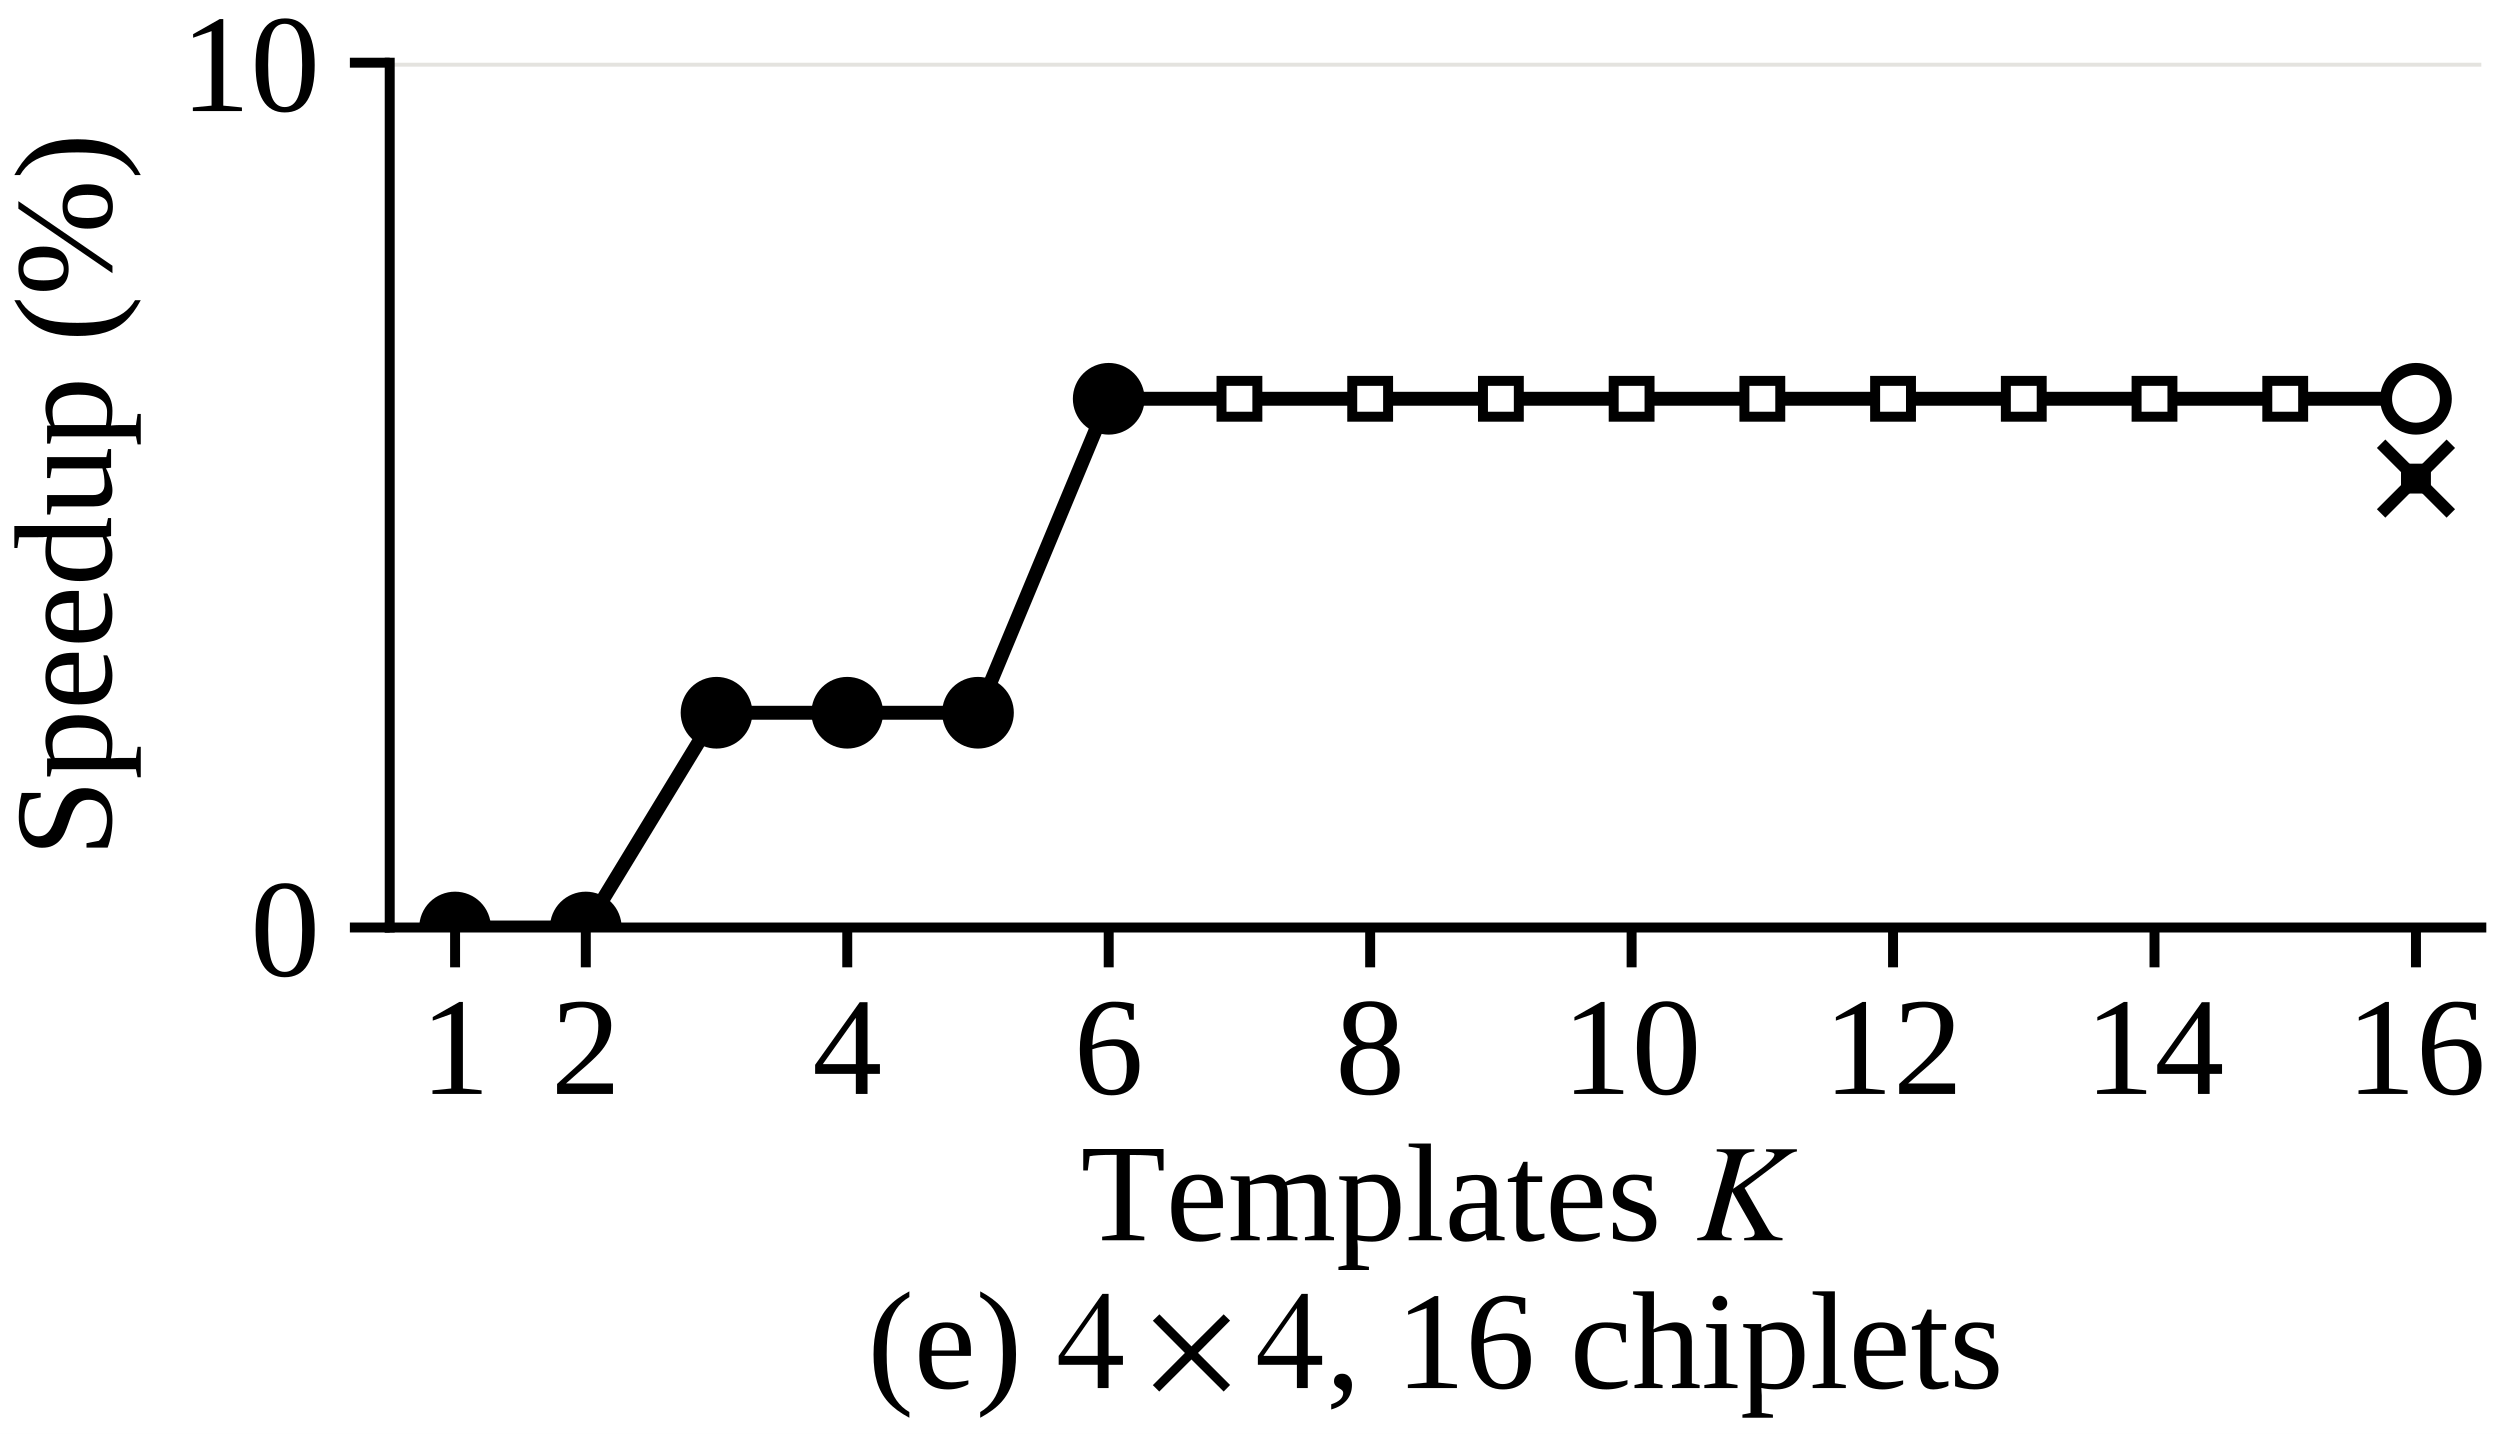
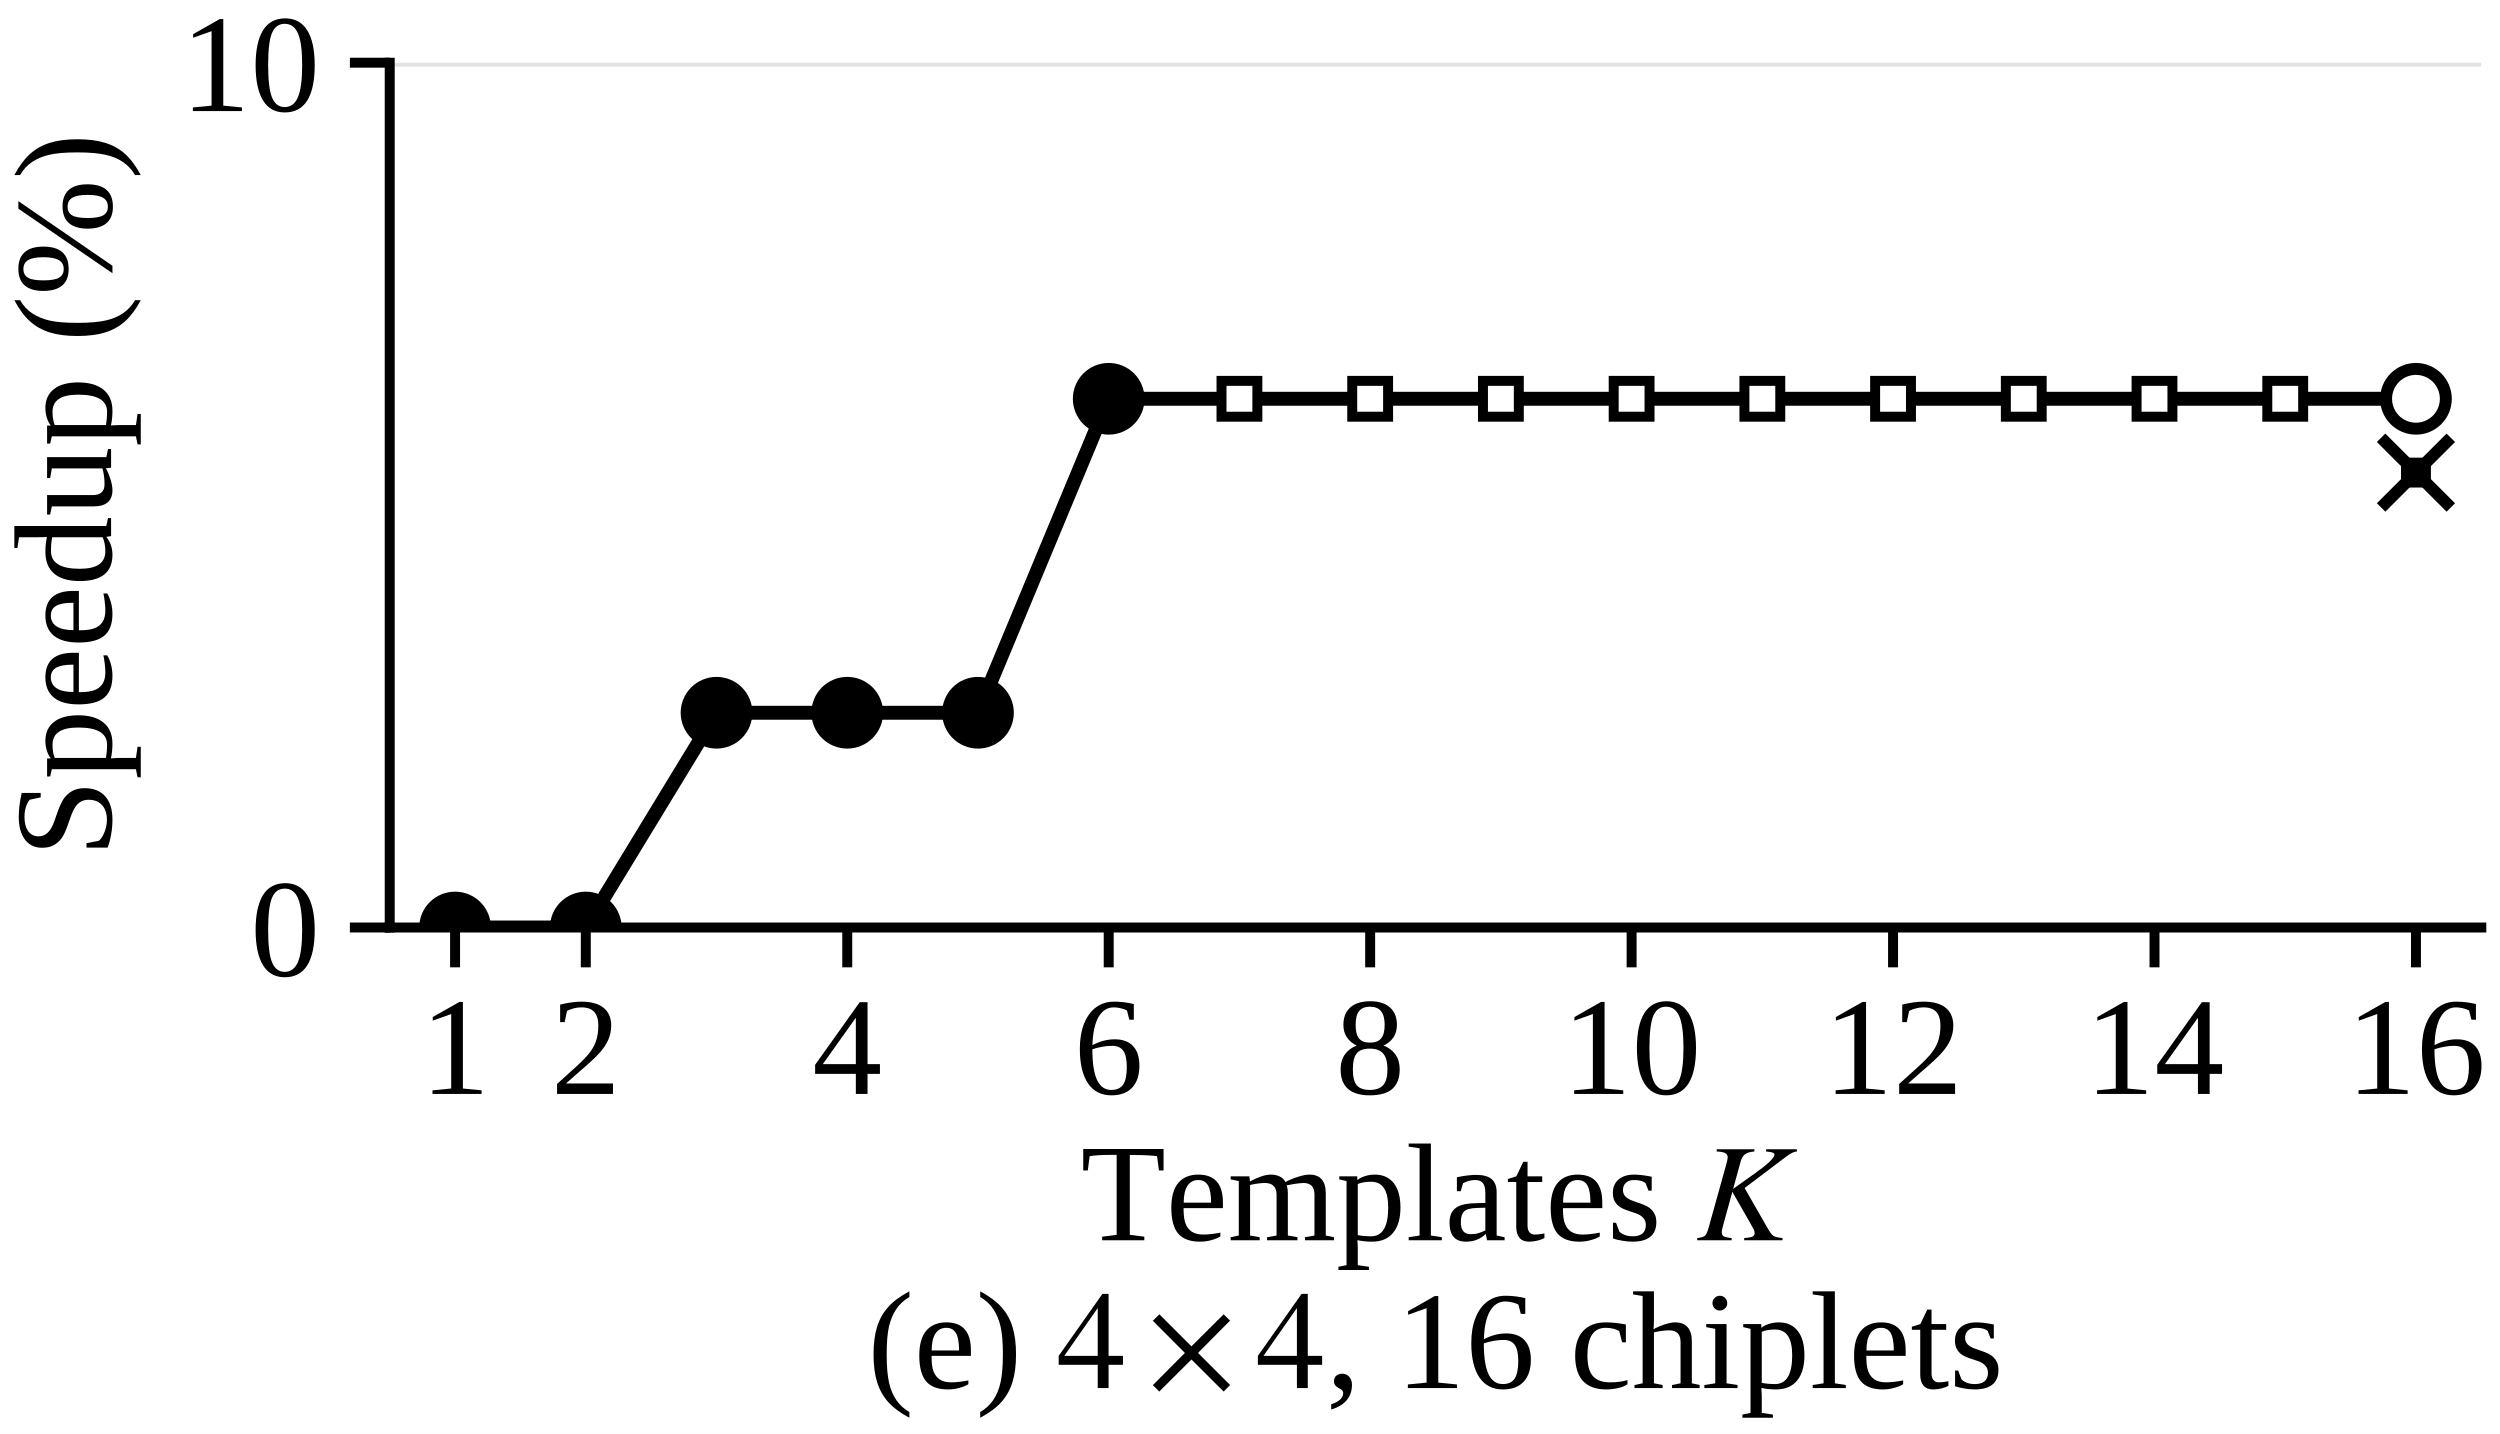
<svg xmlns="http://www.w3.org/2000/svg" xmlns:xlink="http://www.w3.org/1999/xlink" width="125.529pt" height="72pt" viewBox="0 0 125.529 72" version="1.1">
  <defs>
    <style type="text/css">*{stroke-linejoin: round; stroke-linecap: butt}</style>
  </defs>
  <g id="figure_1">
    <g id="patch_1">
      <path d="M 0 72  L 125.529 72  L 125.529 0  L 0 0  z " style="fill: #ffffff" />
    </g>
    <g id="axes_1">
      <g id="patch_2">
        <path d="M 19.568 46.572  L 124.591 46.572  L 124.591 3.149  L 19.568 3.149  z " style="fill: #ffffff" />
      </g>
      <g id="matplotlib.axis_1">
        <g id="xtick_1">
          <g id="line2d_1">
            <defs>
-               <path id="m7bae9fe7ac" d="M 0 0  L 0 2  " style="stroke: #000000; stroke-width: 0.5" />
-             </defs>
-             <g>
-               <use xlink:href="#m7bae9fe7ac" x="22.85" y="46.572" style="stroke: #000000; stroke-width: 0.5" />
+               <path id="m167bc9fbbd" d="M 0 0  L 0 2  " style="stroke: #000000; stroke-width: 0.5" />
+             </defs>
+             <g>
+               <use xlink:href="#m167bc9fbbd" x="22.85" y="46.572" style="stroke: #000000; stroke-width: 0.5" />
            </g>
          </g>
          <g id="text_1">
            <g transform="translate(21.1001 54.92922) scale(0.07 -0.07)">
              <defs>
                <path id="LiberationSerif-31" d="M 1959 250  L 2816 166  L 2816 0  L 563 0  L 563 166  L 1422 250  L 1422 3669  L 575 3366  L 575 3531  L 1797 4225  L 1959 4225  L 1959 250  z " transform="scale(0.015625)" />
              </defs>
              <use xlink:href="#LiberationSerif-31" />
            </g>
          </g>
        </g>
        <g id="xtick_2">
          <g id="line2d_2">
            <g>
-               <use xlink:href="#m7bae9fe7ac" x="29.414" y="46.572" style="stroke: #000000; stroke-width: 0.5" />
+               <use xlink:href="#m167bc9fbbd" x="29.414" y="46.572" style="stroke: #000000; stroke-width: 0.5" />
            </g>
          </g>
          <g id="text_2">
            <g transform="translate(27.66404 54.92922) scale(0.07 -0.07)">
              <defs>
                <path id="LiberationSerif-32" d="M 2847 0  L 281 0  L 281 459  L 863 988  Q 1422 1478 1684 1781  Q 1947 2084 2061 2406  Q 2175 2728 2175 3144  Q 2175 3550 1990 3762  Q 1806 3975 1388 3975  Q 1222 3975 1047 3929  Q 872 3884 738 3809  L 628 3297  L 422 3297  L 422 4103  Q 991 4238 1388 4238  Q 2075 4238 2420 3952  Q 2766 3666 2766 3144  Q 2766 2794 2630 2483  Q 2494 2172 2212 1864  Q 1931 1556 1281 1003  Q 1003 766 691 481  L 2847 481  L 2847 0  z " transform="scale(0.015625)" />
              </defs>
              <use xlink:href="#LiberationSerif-32" />
            </g>
          </g>
        </g>
        <g id="xtick_3">
          <g id="line2d_3">
            <g>
-               <use xlink:href="#m7bae9fe7ac" x="42.542" y="46.572" style="stroke: #000000; stroke-width: 0.5" />
+               <use xlink:href="#m167bc9fbbd" x="42.542" y="46.572" style="stroke: #000000; stroke-width: 0.5" />
            </g>
          </g>
          <g id="text_3">
            <g transform="translate(40.79193 54.92922) scale(0.07 -0.07)">
              <defs>
                <path id="LiberationSerif-34" d="M 2531 922  L 2531 0  L 1994 0  L 1994 922  L 125 922  L 125 1338  L 2172 4213  L 2531 4213  L 2531 1369  L 3100 1369  L 3100 922  L 2531 922  z M 1994 3478  L 1978 3478  L 478 1369  L 1994 1369  L 1994 3478  z " transform="scale(0.015625)" />
              </defs>
              <use xlink:href="#LiberationSerif-34" />
            </g>
          </g>
        </g>
        <g id="xtick_4">
          <g id="line2d_4">
            <g>
-               <use xlink:href="#m7bae9fe7ac" x="55.67" y="46.572" style="stroke: #000000; stroke-width: 0.5" />
+               <use xlink:href="#m167bc9fbbd" x="55.67" y="46.572" style="stroke: #000000; stroke-width: 0.5" />
            </g>
          </g>
          <g id="text_4">
            <g transform="translate(53.91982 54.92922) scale(0.07 -0.07)">
              <defs>
                <path id="LiberationSerif-36" d="M 3009 1300  Q 3009 647 2679 292  Q 2350 -63 1728 -63  Q 1022 -63 648 487  Q 275 1038 275 2069  Q 275 2744 472 3234  Q 669 3725 1023 3981  Q 1378 4238 1844 4238  Q 2300 4238 2753 4128  L 2753 3406  L 2547 3406  L 2438 3834  Q 2334 3891 2159 3933  Q 1984 3975 1844 3975  Q 1388 3975 1133 3533  Q 878 3091 853 2241  Q 1363 2509 1875 2509  Q 2428 2509 2718 2198  Q 3009 1888 3009 1300  z M 1716 184  Q 2094 184 2262 429  Q 2431 675 2431 1241  Q 2431 1753 2270 1981  Q 2109 2209 1759 2209  Q 1331 2209 850 2053  Q 850 1100 1065 642  Q 1281 184 1716 184  z " transform="scale(0.015625)" />
              </defs>
              <use xlink:href="#LiberationSerif-36" />
            </g>
          </g>
        </g>
        <g id="xtick_5">
          <g id="line2d_5">
            <g>
-               <use xlink:href="#m7bae9fe7ac" x="68.798" y="46.572" style="stroke: #000000; stroke-width: 0.5" />
+               <use xlink:href="#m167bc9fbbd" x="68.798" y="46.572" style="stroke: #000000; stroke-width: 0.5" />
            </g>
          </g>
          <g id="text_5">
            <g transform="translate(67.04771 54.92922) scale(0.07 -0.07)">
              <defs>
                <path id="LiberationSerif-38" d="M 2828 3169  Q 2828 2825 2661 2586  Q 2494 2347 2209 2222  Q 2566 2091 2761 1811  Q 2956 1531 2956 1131  Q 2956 538 2622 237  Q 2288 -63 1581 -63  Q 244 -63 244 1131  Q 244 1547 444 1820  Q 644 2094 984 2222  Q 713 2347 542 2584  Q 372 2822 372 3169  Q 372 3688 689 3972  Q 1006 4256 1606 4256  Q 2188 4256 2508 3973  Q 2828 3691 2828 3169  z M 2394 1131  Q 2394 1631 2198 1856  Q 2003 2081 1581 2081  Q 1169 2081 987 1867  Q 806 1653 806 1131  Q 806 603 990 393  Q 1175 184 1581 184  Q 1997 184 2195 401  Q 2394 619 2394 1131  z M 2266 3169  Q 2266 3600 2097 3803  Q 1928 4006 1588 4006  Q 1256 4006 1095 3809  Q 934 3613 934 3169  Q 934 2734 1090 2545  Q 1247 2356 1588 2356  Q 1938 2356 2102 2548  Q 2266 2741 2266 3169  z " transform="scale(0.015625)" />
              </defs>
              <use xlink:href="#LiberationSerif-38" />
            </g>
          </g>
        </g>
        <g id="xtick_6">
          <g id="line2d_6">
            <g>
-               <use xlink:href="#m7bae9fe7ac" x="81.926" y="46.572" style="stroke: #000000; stroke-width: 0.5" />
+               <use xlink:href="#m167bc9fbbd" x="81.926" y="46.572" style="stroke: #000000; stroke-width: 0.5" />
            </g>
          </g>
          <g id="text_6">
            <g transform="translate(78.4256 54.92922) scale(0.07 -0.07)">
              <defs>
                <path id="LiberationSerif-30" d="M 2956 2113  Q 2956 -63 1581 -63  Q 919 -63 581 493  Q 244 1050 244 2113  Q 244 3153 581 3704  Q 919 4256 1606 4256  Q 2269 4256 2612 3711  Q 2956 3166 2956 2113  z M 2381 2113  Q 2381 3119 2190 3562  Q 2000 4006 1581 4006  Q 1175 4006 997 3587  Q 819 3169 819 2113  Q 819 1050 1000 617  Q 1181 184 1581 184  Q 1994 184 2187 639  Q 2381 1094 2381 2113  z " transform="scale(0.015625)" />
              </defs>
              <use xlink:href="#LiberationSerif-31" />
              <use xlink:href="#LiberationSerif-30" x="50" />
            </g>
          </g>
        </g>
        <g id="xtick_7">
          <g id="line2d_7">
            <g>
-               <use xlink:href="#m7bae9fe7ac" x="95.053" y="46.572" style="stroke: #000000; stroke-width: 0.5" />
+               <use xlink:href="#m167bc9fbbd" x="95.053" y="46.572" style="stroke: #000000; stroke-width: 0.5" />
            </g>
          </g>
          <g id="text_7">
            <g transform="translate(91.55348 54.92922) scale(0.07 -0.07)">
              <use xlink:href="#LiberationSerif-31" />
              <use xlink:href="#LiberationSerif-32" x="50" />
            </g>
          </g>
        </g>
        <g id="xtick_8">
          <g id="line2d_8">
            <g>
-               <use xlink:href="#m7bae9fe7ac" x="108.181" y="46.572" style="stroke: #000000; stroke-width: 0.5" />
+               <use xlink:href="#m167bc9fbbd" x="108.181" y="46.572" style="stroke: #000000; stroke-width: 0.5" />
            </g>
          </g>
          <g id="text_8">
            <g transform="translate(104.6814 54.92922) scale(0.07 -0.07)">
              <use xlink:href="#LiberationSerif-31" />
              <use xlink:href="#LiberationSerif-34" x="50" />
            </g>
          </g>
        </g>
        <g id="xtick_9">
          <g id="line2d_9">
            <g>
-               <use xlink:href="#m7bae9fe7ac" x="121.309" y="46.572" style="stroke: #000000; stroke-width: 0.5" />
+               <use xlink:href="#m167bc9fbbd" x="121.309" y="46.572" style="stroke: #000000; stroke-width: 0.5" />
            </g>
          </g>
          <g id="text_9">
            <g transform="translate(117.8093 54.92922) scale(0.07 -0.07)">
              <use xlink:href="#LiberationSerif-31" />
              <use xlink:href="#LiberationSerif-36" x="50" />
            </g>
          </g>
        </g>
        <g id="text_10">
          <g transform="translate(54.26468 62.32) scale(0.07 -0.07)">
            <defs>
              <path id="LiberationSerif-54" d="M 984 0  L 984 166  L 1650 250  L 1650 3922  L 1491 3922  Q 700 3922 409 3859  L 325 3206  L 116 3206  L 116 4191  L 3803 4191  L 3803 3206  L 3591 3206  L 3506 3859  Q 3413 3881 3097 3898  Q 2781 3916 2406 3916  L 2253 3916  L 2253 250  L 2919 166  L 2919 0  L 984 0  z " transform="scale(0.015625)" />
              <path id="LiberationSerif-65" d="M 813 1478  L 813 1422  Q 813 991 908 752  Q 1003 513 1201 388  Q 1400 263 1722 263  Q 1891 263 2122 291  Q 2353 319 2503 353  L 2503 178  Q 2353 81 2095 9  Q 1838 -63 1569 -63  Q 884 -63 567 306  Q 250 675 250 1491  Q 250 2259 572 2637  Q 894 3016 1491 3016  Q 2619 3016 2619 1734  L 2619 1478  L 813 1478  z M 1491 2766  Q 1166 2766 992 2503  Q 819 2241 819 1728  L 2075 1728  Q 2075 2288 1931 2527  Q 1788 2766 1491 2766  z " transform="scale(0.015625)" />
              <path id="LiberationSerif-6d" d="M 1019 2700  Q 1253 2834 1515 2925  Q 1778 3016 1978 3016  Q 2194 3016 2376 2934  Q 2559 2853 2650 2675  Q 2891 2809 3214 2912  Q 3538 3016 3750 3016  Q 4500 3016 4500 2150  L 4500 219  L 4878 141  L 4878 0  L 3544 0  L 3544 141  L 3981 219  L 3981 2094  Q 3981 2631 3481 2631  Q 3400 2631 3292 2618  Q 3184 2606 3076 2590  Q 2969 2575 2870 2554  Q 2772 2534 2706 2522  Q 2759 2353 2759 2150  L 2759 219  L 3200 141  L 3200 0  L 1806 0  L 1806 141  L 2241 219  L 2241 2094  Q 2241 2353 2108 2492  Q 1975 2631 1709 2631  Q 1434 2631 1025 2541  L 1025 219  L 1466 141  L 1466 0  L 134 0  L 134 141  L 506 219  L 506 2719  L 134 2797  L 134 2938  L 994 2938  L 1019 2700  z " transform="scale(0.015625)" />
              <path id="LiberationSerif-70" d="M 475 2719  L 141 2797  L 141 2938  L 966 2938  L 972 2766  Q 1103 2878 1323 2947  Q 1544 3016 1772 3016  Q 2334 3016 2642 2625  Q 2950 2234 2950 1503  Q 2950 756 2614 346  Q 2278 -63 1644 -63  Q 1291 -63 972 6  Q 991 -219 991 -347  L 991 -1141  L 1503 -1216  L 1503 -1363  L 103 -1363  L 103 -1216  L 475 -1141  L 475 2719  z M 2388 1503  Q 2388 2103 2192 2395  Q 1997 2688 1600 2688  Q 1234 2688 991 2584  L 991 238  Q 1269 184 1600 184  Q 2388 184 2388 1503  z " transform="scale(0.015625)" />
              <path id="LiberationSerif-6c" d="M 1147 219  L 1650 141  L 1650 0  L 128 0  L 128 141  L 628 219  L 628 4225  L 128 4300  L 128 4441  L 1147 4441  L 1147 219  z " transform="scale(0.015625)" />
              <path id="LiberationSerif-61" d="M 1453 3003  Q 1934 3003 2161 2806  Q 2388 2609 2388 2203  L 2388 219  L 2753 141  L 2753 0  L 1947 0  L 1888 294  Q 1531 -63 978 -63  Q 225 -63 225 813  Q 225 1106 339 1298  Q 453 1491 703 1592  Q 953 1694 1428 1703  L 1869 1716  L 1869 2175  Q 1869 2478 1758 2622  Q 1647 2766 1416 2766  Q 1103 2766 844 2619  L 738 2253  L 563 2253  L 563 2894  Q 1069 3003 1453 3003  z M 1869 1497  L 1459 1484  Q 1041 1469 892 1322  Q 744 1175 744 831  Q 744 281 1191 281  Q 1403 281 1558 329  Q 1713 378 1869 453  L 1869 1497  z " transform="scale(0.015625)" />
              <path id="LiberationSerif-74" d="M 1044 -63  Q 744 -63 595 115  Q 447 294 447 616  L 447 2675  L 63 2675  L 63 2816  L 453 2938  L 769 3603  L 966 3603  L 966 2938  L 1638 2938  L 1638 2675  L 966 2675  L 966 672  Q 966 469 1058 366  Q 1150 263 1300 263  Q 1481 263 1741 313  L 1741 109  Q 1631 34 1425 -14  Q 1219 -63 1044 -63  z " transform="scale(0.015625)" />
              <path id="LiberationSerif-73" d="M 2259 825  Q 2259 388 1982 162  Q 1706 -63 1166 -63  Q 947 -63 683 -17  Q 419 28 269 84  L 269 806  L 409 806  L 563 397  Q 797 184 1172 184  Q 1778 184 1778 703  Q 1778 1084 1300 1247  L 1022 1338  Q 706 1441 562 1547  Q 419 1653 341 1808  Q 263 1963 263 2181  Q 263 2569 527 2792  Q 791 3016 1241 3016  Q 1563 3016 2047 2919  L 2047 2278  L 1900 2278  L 1769 2619  Q 1603 2766 1247 2766  Q 994 2766 861 2641  Q 728 2516 728 2303  Q 728 2125 848 2003  Q 969 1881 1213 1800  Q 1672 1644 1812 1572  Q 1953 1500 2051 1395  Q 2150 1291 2204 1156  Q 2259 1022 2259 825  z " transform="scale(0.015625)" />
              <path id="LiberationSerif-20" transform="scale(0.015625)" />
              <path id="STIXGeneral-Italic-4b" d="M 4621 4179  L 4621 4077  Q 4442 4077 4128 3840  L 2221 2400  L 3296 525  Q 3443 269 3552 201  Q 3661 134 3962 102  L 3962 0  L 2202 0  L 2202 102  L 2387 122  Q 2682 147 2682 326  Q 2682 365 2672 409  Q 2662 454 2630 515  Q 2598 576 2579 611  Q 2560 646 2509 736  Q 2458 826 2445 851  L 1658 2227  L 1242 710  Q 1171 467 1171 384  Q 1171 237 1264 182  Q 1357 128 1626 102  L 1626 0  L 45 0  L 45 102  Q 320 134 403 211  Q 486 288 563 557  L 1357 3405  Q 1446 3725 1446 3802  Q 1446 3936 1337 4000  Q 1229 4064 941 4077  L 941 4179  L 2669 4179  L 2669 4077  Q 2400 4058 2253 3958  Q 2106 3859 2035 3603  L 1696 2362  L 2675 3059  Q 3590 3706 3590 3936  Q 3590 4032 3360 4058  L 3206 4077  L 3206 4179  L 4621 4179  z " transform="scale(0.015625)" />
            </defs>
            <use xlink:href="#LiberationSerif-54" transform="translate(0 0.609375)" />
            <use xlink:href="#LiberationSerif-65" transform="translate(61.08398 0.609375)" />
            <use xlink:href="#LiberationSerif-6d" transform="translate(105.4688 0.609375)" />
            <use xlink:href="#LiberationSerif-70" transform="translate(183.252 0.609375)" />
            <use xlink:href="#LiberationSerif-6c" transform="translate(233.252 0.609375)" />
            <use xlink:href="#LiberationSerif-61" transform="translate(261.0352 0.609375)" />
            <use xlink:href="#LiberationSerif-74" transform="translate(305.4199 0.609375)" />
            <use xlink:href="#LiberationSerif-65" transform="translate(333.2031 0.609375)" />
            <use xlink:href="#LiberationSerif-73" transform="translate(377.5879 0.609375)" />
            <use xlink:href="#LiberationSerif-20" transform="translate(416.5039 0.609375)" />
            <use xlink:href="#STIXGeneral-Italic-4b" transform="translate(441.5039 0.609375)" />
          </g>
          <g transform="translate(43.55468 69.74) scale(0.07 -0.07)">
            <defs>
              <path id="LiberationSerif-28" d="M 884 1544  Q 884 731 993 248  Q 1103 -234 1337 -565  Q 1572 -897 1925 -1100  L 1925 -1363  Q 1306 -1034 957 -645  Q 609 -256 445 270  Q 281 797 281 1544  Q 281 2288 443 2811  Q 606 3334 953 3721  Q 1300 4109 1925 4441  L 1925 4178  Q 1544 3959 1319 3617  Q 1094 3275 989 2819  Q 884 2363 884 1544  z " transform="scale(0.015625)" />
              <path id="LiberationSerif-29" d="M 206 -1363  L 206 -1100  Q 559 -897 793 -564  Q 1028 -231 1137 251  Q 1247 734 1247 1544  Q 1247 2363 1142 2819  Q 1038 3275 813 3617  Q 588 3959 206 4178  L 206 4441  Q 831 4106 1178 3720  Q 1525 3334 1687 2811  Q 1850 2288 1850 1544  Q 1850 800 1687 273  Q 1525 -253 1178 -640  Q 831 -1028 206 -1363  z " transform="scale(0.015625)" />
              <path id="STIXGeneral-Regular-34" d="M 3027 1069  L 2368 1069  L 2368 0  L 1869 0  L 1869 1069  L 77 1069  L 77 1478  L 2086 4326  L 2368 4326  L 2368 1478  L 3027 1478  L 3027 1069  z M 1869 1478  L 1869 3674  L 333 1478  L 1869 1478  z " transform="scale(0.015625)" />
              <path id="STIXGeneral-Regular-d7" d="M 3821 141  L 3526 -160  L 2048 1312  L 570 -160  L 275 134  L 1747 1613  L 275 3091  L 576 3386  L 2048 1914  L 3526 3386  L 3821 3098  L 2349 1613  L 3821 141  z " transform="scale(0.015625)" />
              <path id="LiberationSerif-2c" d="M 1197 153  Q 1197 -275 948 -564  Q 700 -853 244 -984  L 244 -744  Q 794 -569 794 -219  Q 794 -156 747 -106  Q 700 -56 584 3  Q 372 113 372 313  Q 372 481 478 570  Q 584 659 750 659  Q 950 659 1073 515  Q 1197 372 1197 153  z " transform="scale(0.015625)" />
              <path id="LiberationSerif-63" d="M 2644 178  Q 2491 66 2222 1  Q 1953 -63 1672 -63  Q 244 -63 244 1491  Q 244 2225 608 2620  Q 972 3016 1650 3016  Q 2072 3016 2572 2919  L 2572 2100  L 2400 2100  L 2266 2619  Q 2006 2766 1644 2766  Q 806 2766 806 1491  Q 806 828 1061 545  Q 1316 263 1850 263  Q 2306 263 2644 366  L 2644 178  z " transform="scale(0.015625)" />
              <path id="LiberationSerif-68" d="M 1019 3169  Q 1019 2844 997 2700  Q 1222 2828 1508 2922  Q 1794 3016 1991 3016  Q 2372 3016 2565 2794  Q 2759 2572 2759 2150  L 2759 219  L 3116 141  L 3116 0  L 1850 0  L 1850 141  L 2241 219  L 2241 2113  Q 2241 2650 1722 2650  Q 1428 2650 1019 2559  L 1019 219  L 1416 141  L 1416 0  L 128 0  L 128 141  L 500 219  L 500 4225  L 63 4300  L 63 4441  L 1019 4441  L 1019 3169  z " transform="scale(0.015625)" />
              <path id="LiberationSerif-69" d="M 1184 3897  Q 1184 3759 1084 3659  Q 984 3559 844 3559  Q 706 3559 606 3659  Q 506 3759 506 3897  Q 506 4038 606 4138  Q 706 4238 844 4238  Q 984 4238 1084 4138  Q 1184 4038 1184 3897  z M 1153 219  L 1656 141  L 1656 0  L 134 0  L 134 141  L 634 219  L 634 2719  L 219 2797  L 219 2938  L 1153 2938  L 1153 219  z " transform="scale(0.015625)" />
            </defs>
            <use xlink:href="#LiberationSerif-28" transform="translate(0 0.609375)" />
            <use xlink:href="#LiberationSerif-65" transform="translate(33.30078 0.609375)" />
            <use xlink:href="#LiberationSerif-29" transform="translate(77.68555 0.609375)" />
            <use xlink:href="#LiberationSerif-20" transform="translate(110.9863 0.609375)" />
            <use xlink:href="#STIXGeneral-Regular-34" transform="translate(135.9863 0.609375)" />
            <use xlink:href="#STIXGeneral-Regular-d7" transform="translate(200.4263 0.609375)" />
            <use xlink:href="#STIXGeneral-Regular-34" transform="translate(278.8663 0.609375)" />
            <use xlink:href="#LiberationSerif-2c" transform="translate(328.8663 0.609375)" />
            <use xlink:href="#LiberationSerif-20" transform="translate(353.8663 0.609375)" />
            <use xlink:href="#LiberationSerif-31" transform="translate(378.8663 0.609375)" />
            <use xlink:href="#LiberationSerif-36" transform="translate(428.8663 0.609375)" />
            <use xlink:href="#LiberationSerif-20" transform="translate(478.8663 0.609375)" />
            <use xlink:href="#LiberationSerif-63" transform="translate(503.8663 0.609375)" />
            <use xlink:href="#LiberationSerif-68" transform="translate(548.251 0.609375)" />
            <use xlink:href="#LiberationSerif-69" transform="translate(598.251 0.609375)" />
            <use xlink:href="#LiberationSerif-70" transform="translate(626.0342 0.609375)" />
            <use xlink:href="#LiberationSerif-6c" transform="translate(676.0342 0.609375)" />
            <use xlink:href="#LiberationSerif-65" transform="translate(703.8174 0.609375)" />
            <use xlink:href="#LiberationSerif-74" transform="translate(748.2022 0.609375)" />
            <use xlink:href="#LiberationSerif-73" transform="translate(775.9854 0.609375)" />
          </g>
        </g>
      </g>
      <g id="matplotlib.axis_2">
        <g id="ytick_1">
          <g id="line2d_10">
-             <path d="M 19.568 46.572  L 124.591 46.572  " clip-path="url(#pc9fa07fc22)" style="fill: none; stroke: #e4e3df; stroke-width: 0.4; stroke-linecap: square" />
+             <path d="M 19.568 46.572  L 124.591 46.572  " clip-path="url(#p230e03b42a)" style="fill: none; stroke: #e4e3df; stroke-width: 0.4; stroke-linecap: square" />
          </g>
          <g id="line2d_11">
            <defs>
-               <path id="m6471ba6329" d="M 0 0  L -2 0  " style="stroke: #000000; stroke-width: 0.5" />
-             </defs>
-             <g>
-               <use xlink:href="#m6471ba6329" x="19.568" y="46.572" style="stroke: #000000; stroke-width: 0.5" />
+               <path id="m71ed0bad59" d="M 0 0  L -2 0  " style="stroke: #000000; stroke-width: 0.5" />
+             </defs>
+             <g>
+               <use xlink:href="#m71ed0bad59" x="19.568" y="46.572" style="stroke: #000000; stroke-width: 0.5" />
            </g>
          </g>
          <g id="text_11">
            <g transform="translate(12.56813 49.00055) scale(0.07 -0.07)">
              <use xlink:href="#LiberationSerif-30" />
            </g>
          </g>
        </g>
        <g id="ytick_2">
          <g id="line2d_12">
-             <path d="M 19.568 3.149  L 124.591 3.149  " clip-path="url(#pc9fa07fc22)" style="fill: none; stroke: #e4e3df; stroke-width: 0.4; stroke-linecap: square" />
+             <path d="M 19.568 3.149  L 124.591 3.149  " clip-path="url(#p230e03b42a)" style="fill: none; stroke: #e4e3df; stroke-width: 0.4; stroke-linecap: square" />
          </g>
          <g id="line2d_13">
            <g>
-               <use xlink:href="#m6471ba6329" x="19.568" y="3.149" style="stroke: #000000; stroke-width: 0.5" />
+               <use xlink:href="#m71ed0bad59" x="19.568" y="3.149" style="stroke: #000000; stroke-width: 0.5" />
            </g>
          </g>
          <g id="text_12">
            <g transform="translate(9.068125 5.577344) scale(0.07 -0.07)">
              <use xlink:href="#LiberationSerif-31" />
              <use xlink:href="#LiberationSerif-30" x="50" />
            </g>
          </g>
        </g>
        <g id="text_13">
          <g transform="translate(5.577344 43.03512) rotate(-90) scale(0.07 -0.07)">
            <defs>
              <path id="LiberationSerif-53" d="M 434 1128  L 638 1128  L 747 563  Q 863 416 1145 303  Q 1428 191 1703 191  Q 2141 191 2386 414  Q 2631 638 2631 1031  Q 2631 1256 2536 1403  Q 2441 1550 2286 1651  Q 2131 1753 1934 1823  Q 1738 1894 1530 1966  Q 1322 2038 1125 2125  Q 928 2213 773 2347  Q 619 2481 523 2679  Q 428 2878 428 3169  Q 428 3669 803 3953  Q 1178 4238 1844 4238  Q 2350 4238 2944 4103  L 2944 3231  L 2741 3231  L 2631 3744  Q 2313 3975 1844 3975  Q 1425 3975 1189 3804  Q 953 3634 953 3334  Q 953 3131 1048 2997  Q 1144 2863 1298 2767  Q 1453 2672 1651 2603  Q 1850 2534 2058 2461  Q 2266 2388 2464 2295  Q 2663 2203 2817 2061  Q 2972 1919 3067 1714  Q 3163 1509 3163 1209  Q 3163 603 2791 270  Q 2419 -63 1719 -63  Q 1381 -63 1040 -3  Q 700 56 434 159  L 434 1128  z " transform="scale(0.015625)" />
              <path id="LiberationSerif-64" d="M 2259 219  Q 1906 -63 1434 -63  Q 231 -63 231 1441  Q 231 2213 572 2614  Q 913 3016 1575 3016  Q 1913 3016 2259 2944  Q 2241 3047 2241 3463  L 2241 4225  L 1747 4300  L 1747 4441  L 2759 4441  L 2759 219  L 3122 141  L 3122 0  L 2297 0  L 2259 219  z M 794 1441  Q 794 847 994 555  Q 1194 263 1606 263  Q 1959 263 2241 384  L 2241 2706  Q 1963 2759 1606 2759  Q 794 2759 794 1441  z " transform="scale(0.015625)" />
              <path id="LiberationSerif-75" d="M 978 838  Q 978 300 1478 300  Q 1866 300 2203 397  L 2203 2719  L 1759 2797  L 1759 2938  L 2719 2938  L 2719 219  L 3091 141  L 3091 0  L 2234 0  L 2209 238  Q 1988 116 1697 26  Q 1406 -63 1209 -63  Q 459 -63 459 800  L 459 2719  L 84 2797  L 84 2938  L 978 2938  L 978 838  z " transform="scale(0.015625)" />
              <path id="LiberationSerif-25" d="M 1375 -63  L 1031 -63  L 3994 4256  L 4341 4256  L 1375 -63  z M 2253 3109  Q 2253 1947 1222 1947  Q 719 1947 469 2244  Q 219 2541 219 3109  Q 219 4256 1241 4256  Q 1738 4256 1995 3968  Q 2253 3681 2253 3109  z M 1766 3109  Q 1766 3584 1636 3804  Q 1506 4025 1222 4025  Q 950 4025 826 3817  Q 703 3609 703 3109  Q 703 2597 828 2386  Q 953 2175 1222 2175  Q 1503 2175 1634 2398  Q 1766 2622 1766 3109  z M 5113 1081  Q 5113 -84 4084 -84  Q 3581 -84 3329 212  Q 3078 509 3078 1081  Q 3078 1638 3331 1933  Q 3584 2228 4103 2228  Q 4600 2228 4856 1940  Q 5113 1653 5113 1081  z M 4628 1081  Q 4628 1556 4498 1776  Q 4369 1997 4084 1997  Q 3813 1997 3689 1789  Q 3566 1581 3566 1081  Q 3566 569 3691 358  Q 3816 147 4084 147  Q 4366 147 4497 370  Q 4628 594 4628 1081  z " transform="scale(0.015625)" />
            </defs>
            <use xlink:href="#LiberationSerif-53" />
            <use xlink:href="#LiberationSerif-70" x="55.615" />
            <use xlink:href="#LiberationSerif-65" x="105.615" />
            <use xlink:href="#LiberationSerif-65" x="150" />
            <use xlink:href="#LiberationSerif-64" x="194.385" />
            <use xlink:href="#LiberationSerif-75" x="244.385" />
            <use xlink:href="#LiberationSerif-70" x="294.385" />
            <use xlink:href="#LiberationSerif-20" x="344.385" />
            <use xlink:href="#LiberationSerif-28" x="369.385" />
            <use xlink:href="#LiberationSerif-25" x="402.686" />
            <use xlink:href="#LiberationSerif-29" x="485.986" />
          </g>
        </g>
      </g>
      <g id="line2d_14">
-         <path d="M 22.85 46.572  L 29.414 46.572  L 35.978 35.788  L 42.542 35.788  L 49.106 35.788  L 55.67 20.024  L 62.234 20.024  L 68.798 20.024  L 75.362 20.024  L 81.926 20.024  L 88.49 20.024  L 95.053 20.024  L 101.617 20.024  L 108.181 20.024  L 114.745 20.024  L 121.309 20.024  " clip-path="url(#pc9fa07fc22)" style="fill: none; stroke: #000000; stroke-width: 0.7; stroke-linecap: square" />
+         <path d="M 22.85 46.572  L 29.414 46.572  L 35.978 35.788  L 42.542 35.788  L 49.106 35.788  L 55.67 20.024  L 62.234 20.024  L 68.798 20.024  L 75.362 20.024  L 81.926 20.024  L 88.49 20.024  L 95.053 20.024  L 101.617 20.024  L 108.181 20.024  L 114.745 20.024  L 121.309 20.024  " clip-path="url(#p230e03b42a)" style="fill: none; stroke: #000000; stroke-width: 0.7; stroke-linecap: square" />
      </g>
      <g id="patch_3">
        <path d="M 19.568 46.572  L 19.568 3.149  " style="fill: none; stroke: #000000; stroke-width: 0.5; stroke-linejoin: miter; stroke-linecap: square" />
      </g>
      <g id="patch_4">
        <path d="M 19.568 46.572  L 124.591 46.572  " style="fill: none; stroke: #000000; stroke-width: 0.5; stroke-linejoin: miter; stroke-linecap: square" />
      </g>
      <g id="line2d_15">
-         <path d="M 22.85 46.572  " clip-path="url(#pc9fa07fc22)" style="fill: none; stroke: #000000; stroke-width: 1.5; stroke-linecap: square" />
+         <path d="M 22.85 46.572  " clip-path="url(#p230e03b42a)" style="fill: none; stroke: #000000; stroke-width: 1.5; stroke-linecap: square" />
        <defs>
-           <path id="m2ac2d0f84e" d="M 0 1.5  C 0.398 1.5 0.779 1.342 1.061 1.061  C 1.342 0.779 1.5 0.398 1.5 0  C 1.5 -0.398 1.342 -0.779 1.061 -1.061  C 0.779 -1.342 0.398 -1.5 0 -1.5  C -0.398 -1.5 -0.779 -1.342 -1.061 -1.061  C -1.342 -0.779 -1.5 -0.398 -1.5 0  C -1.5 0.398 -1.342 0.779 -1.061 1.061  C -0.779 1.342 -0.398 1.5 0 1.5  z " style="stroke: #000000; stroke-width: 0.6" />
+           <path id="me99d9beaf7" d="M 0 1.5  C 0.398 1.5 0.779 1.342 1.061 1.061  C 1.342 0.779 1.5 0.398 1.5 0  C 1.5 -0.398 1.342 -0.779 1.061 -1.061  C 0.779 -1.342 0.398 -1.5 0 -1.5  C -0.398 -1.5 -0.779 -1.342 -1.061 -1.061  C -1.342 -0.779 -1.5 -0.398 -1.5 0  C -1.5 0.398 -1.342 0.779 -1.061 1.061  C -0.779 1.342 -0.398 1.5 0 1.5  z " style="stroke: #000000; stroke-width: 0.6" />
        </defs>
-         <g clip-path="url(#pc9fa07fc22)">
-           <use xlink:href="#m2ac2d0f84e" x="22.85" y="46.572" style="stroke: #000000; stroke-width: 0.6" />
+         <g clip-path="url(#p230e03b42a)">
+           <use xlink:href="#me99d9beaf7" x="22.85" y="46.572" style="stroke: #000000; stroke-width: 0.6" />
        </g>
      </g>
      <g id="line2d_16">
-         <path d="M 29.414 46.572  " clip-path="url(#pc9fa07fc22)" style="fill: none; stroke: #000000; stroke-width: 1.5; stroke-linecap: square" />
-         <g clip-path="url(#pc9fa07fc22)">
-           <use xlink:href="#m2ac2d0f84e" x="29.414" y="46.572" style="stroke: #000000; stroke-width: 0.6" />
+         <path d="M 29.414 46.572  " clip-path="url(#p230e03b42a)" style="fill: none; stroke: #000000; stroke-width: 1.5; stroke-linecap: square" />
+         <g clip-path="url(#p230e03b42a)">
+           <use xlink:href="#me99d9beaf7" x="29.414" y="46.572" style="stroke: #000000; stroke-width: 0.6" />
        </g>
      </g>
      <g id="line2d_17">
-         <path d="M 35.978 35.788  " clip-path="url(#pc9fa07fc22)" style="fill: none; stroke: #000000; stroke-width: 1.5; stroke-linecap: square" />
-         <g clip-path="url(#pc9fa07fc22)">
-           <use xlink:href="#m2ac2d0f84e" x="35.978" y="35.788" style="stroke: #000000; stroke-width: 0.6" />
+         <path d="M 35.978 35.788  " clip-path="url(#p230e03b42a)" style="fill: none; stroke: #000000; stroke-width: 1.5; stroke-linecap: square" />
+         <g clip-path="url(#p230e03b42a)">
+           <use xlink:href="#me99d9beaf7" x="35.978" y="35.788" style="stroke: #000000; stroke-width: 0.6" />
        </g>
      </g>
      <g id="line2d_18">
-         <path d="M 42.542 35.788  " clip-path="url(#pc9fa07fc22)" style="fill: none; stroke: #000000; stroke-width: 1.5; stroke-linecap: square" />
-         <g clip-path="url(#pc9fa07fc22)">
-           <use xlink:href="#m2ac2d0f84e" x="42.542" y="35.788" style="stroke: #000000; stroke-width: 0.6" />
+         <path d="M 42.542 35.788  " clip-path="url(#p230e03b42a)" style="fill: none; stroke: #000000; stroke-width: 1.5; stroke-linecap: square" />
+         <g clip-path="url(#p230e03b42a)">
+           <use xlink:href="#me99d9beaf7" x="42.542" y="35.788" style="stroke: #000000; stroke-width: 0.6" />
        </g>
      </g>
      <g id="line2d_19">
-         <path d="M 49.106 35.788  " clip-path="url(#pc9fa07fc22)" style="fill: none; stroke: #000000; stroke-width: 1.5; stroke-linecap: square" />
-         <g clip-path="url(#pc9fa07fc22)">
-           <use xlink:href="#m2ac2d0f84e" x="49.106" y="35.788" style="stroke: #000000; stroke-width: 0.6" />
+         <path d="M 49.106 35.788  " clip-path="url(#p230e03b42a)" style="fill: none; stroke: #000000; stroke-width: 1.5; stroke-linecap: square" />
+         <g clip-path="url(#p230e03b42a)">
+           <use xlink:href="#me99d9beaf7" x="49.106" y="35.788" style="stroke: #000000; stroke-width: 0.6" />
        </g>
      </g>
      <g id="line2d_20">
-         <path d="M 55.67 20.024  " clip-path="url(#pc9fa07fc22)" style="fill: none; stroke: #000000; stroke-width: 1.5; stroke-linecap: square" />
-         <g clip-path="url(#pc9fa07fc22)">
-           <use xlink:href="#m2ac2d0f84e" x="55.67" y="20.024" style="stroke: #000000; stroke-width: 0.6" />
+         <path d="M 55.67 20.024  " clip-path="url(#p230e03b42a)" style="fill: none; stroke: #000000; stroke-width: 1.5; stroke-linecap: square" />
+         <g clip-path="url(#p230e03b42a)">
+           <use xlink:href="#me99d9beaf7" x="55.67" y="20.024" style="stroke: #000000; stroke-width: 0.6" />
        </g>
      </g>
      <g id="line2d_21">
-         <path d="M 62.234 20.024  " clip-path="url(#pc9fa07fc22)" style="fill: none; stroke: #000000; stroke-width: 1.5; stroke-linecap: square" />
+         <path d="M 62.234 20.024  " clip-path="url(#p230e03b42a)" style="fill: none; stroke: #000000; stroke-width: 1.5; stroke-linecap: square" />
        <defs>
-           <path id="m37ea6a9d49" d="M -0.9 0.9  L 0.9 0.9  L 0.9 -0.9  L -0.9 -0.9  z " style="stroke: #000000; stroke-width: 0.5; stroke-linejoin: miter" />
+           <path id="mbe82835266" d="M -0.9 0.9  L 0.9 0.9  L 0.9 -0.9  L -0.9 -0.9  z " style="stroke: #000000; stroke-width: 0.5; stroke-linejoin: miter" />
        </defs>
-         <g clip-path="url(#pc9fa07fc22)">
-           <use xlink:href="#m37ea6a9d49" x="62.234" y="20.024" style="fill: #ffffff; stroke: #000000; stroke-width: 0.5; stroke-linejoin: miter" />
+         <g clip-path="url(#p230e03b42a)">
+           <use xlink:href="#mbe82835266" x="62.234" y="20.024" style="fill: #ffffff; stroke: #000000; stroke-width: 0.5; stroke-linejoin: miter" />
        </g>
      </g>
      <g id="line2d_22">
-         <path d="M 68.798 20.024  " clip-path="url(#pc9fa07fc22)" style="fill: none; stroke: #000000; stroke-width: 1.5; stroke-linecap: square" />
-         <g clip-path="url(#pc9fa07fc22)">
-           <use xlink:href="#m37ea6a9d49" x="68.798" y="20.024" style="fill: #ffffff; stroke: #000000; stroke-width: 0.5; stroke-linejoin: miter" />
+         <path d="M 68.798 20.024  " clip-path="url(#p230e03b42a)" style="fill: none; stroke: #000000; stroke-width: 1.5; stroke-linecap: square" />
+         <g clip-path="url(#p230e03b42a)">
+           <use xlink:href="#mbe82835266" x="68.798" y="20.024" style="fill: #ffffff; stroke: #000000; stroke-width: 0.5; stroke-linejoin: miter" />
        </g>
      </g>
      <g id="line2d_23">
-         <path d="M 75.362 20.024  " clip-path="url(#pc9fa07fc22)" style="fill: none; stroke: #000000; stroke-width: 1.5; stroke-linecap: square" />
-         <g clip-path="url(#pc9fa07fc22)">
-           <use xlink:href="#m37ea6a9d49" x="75.362" y="20.024" style="fill: #ffffff; stroke: #000000; stroke-width: 0.5; stroke-linejoin: miter" />
+         <path d="M 75.362 20.024  " clip-path="url(#p230e03b42a)" style="fill: none; stroke: #000000; stroke-width: 1.5; stroke-linecap: square" />
+         <g clip-path="url(#p230e03b42a)">
+           <use xlink:href="#mbe82835266" x="75.362" y="20.024" style="fill: #ffffff; stroke: #000000; stroke-width: 0.5; stroke-linejoin: miter" />
        </g>
      </g>
      <g id="line2d_24">
-         <path d="M 81.926 20.024  " clip-path="url(#pc9fa07fc22)" style="fill: none; stroke: #000000; stroke-width: 1.5; stroke-linecap: square" />
-         <g clip-path="url(#pc9fa07fc22)">
-           <use xlink:href="#m37ea6a9d49" x="81.926" y="20.024" style="fill: #ffffff; stroke: #000000; stroke-width: 0.5; stroke-linejoin: miter" />
+         <path d="M 81.926 20.024  " clip-path="url(#p230e03b42a)" style="fill: none; stroke: #000000; stroke-width: 1.5; stroke-linecap: square" />
+         <g clip-path="url(#p230e03b42a)">
+           <use xlink:href="#mbe82835266" x="81.926" y="20.024" style="fill: #ffffff; stroke: #000000; stroke-width: 0.5; stroke-linejoin: miter" />
        </g>
      </g>
      <g id="line2d_25">
-         <path d="M 88.49 20.024  " clip-path="url(#pc9fa07fc22)" style="fill: none; stroke: #000000; stroke-width: 1.5; stroke-linecap: square" />
-         <g clip-path="url(#pc9fa07fc22)">
-           <use xlink:href="#m37ea6a9d49" x="88.49" y="20.024" style="fill: #ffffff; stroke: #000000; stroke-width: 0.5; stroke-linejoin: miter" />
+         <path d="M 88.49 20.024  " clip-path="url(#p230e03b42a)" style="fill: none; stroke: #000000; stroke-width: 1.5; stroke-linecap: square" />
+         <g clip-path="url(#p230e03b42a)">
+           <use xlink:href="#mbe82835266" x="88.49" y="20.024" style="fill: #ffffff; stroke: #000000; stroke-width: 0.5; stroke-linejoin: miter" />
        </g>
      </g>
      <g id="line2d_26">
-         <path d="M 95.053 20.024  " clip-path="url(#pc9fa07fc22)" style="fill: none; stroke: #000000; stroke-width: 1.5; stroke-linecap: square" />
-         <g clip-path="url(#pc9fa07fc22)">
-           <use xlink:href="#m37ea6a9d49" x="95.053" y="20.024" style="fill: #ffffff; stroke: #000000; stroke-width: 0.5; stroke-linejoin: miter" />
+         <path d="M 95.053 20.024  " clip-path="url(#p230e03b42a)" style="fill: none; stroke: #000000; stroke-width: 1.5; stroke-linecap: square" />
+         <g clip-path="url(#p230e03b42a)">
+           <use xlink:href="#mbe82835266" x="95.053" y="20.024" style="fill: #ffffff; stroke: #000000; stroke-width: 0.5; stroke-linejoin: miter" />
        </g>
      </g>
      <g id="line2d_27">
-         <path d="M 101.617 20.024  " clip-path="url(#pc9fa07fc22)" style="fill: none; stroke: #000000; stroke-width: 1.5; stroke-linecap: square" />
-         <g clip-path="url(#pc9fa07fc22)">
-           <use xlink:href="#m37ea6a9d49" x="101.617" y="20.024" style="fill: #ffffff; stroke: #000000; stroke-width: 0.5; stroke-linejoin: miter" />
+         <path d="M 101.617 20.024  " clip-path="url(#p230e03b42a)" style="fill: none; stroke: #000000; stroke-width: 1.5; stroke-linecap: square" />
+         <g clip-path="url(#p230e03b42a)">
+           <use xlink:href="#mbe82835266" x="101.617" y="20.024" style="fill: #ffffff; stroke: #000000; stroke-width: 0.5; stroke-linejoin: miter" />
        </g>
      </g>
      <g id="line2d_28">
-         <path d="M 108.181 20.024  " clip-path="url(#pc9fa07fc22)" style="fill: none; stroke: #000000; stroke-width: 1.5; stroke-linecap: square" />
-         <g clip-path="url(#pc9fa07fc22)">
-           <use xlink:href="#m37ea6a9d49" x="108.181" y="20.024" style="fill: #ffffff; stroke: #000000; stroke-width: 0.5; stroke-linejoin: miter" />
+         <path d="M 108.181 20.024  " clip-path="url(#p230e03b42a)" style="fill: none; stroke: #000000; stroke-width: 1.5; stroke-linecap: square" />
+         <g clip-path="url(#p230e03b42a)">
+           <use xlink:href="#mbe82835266" x="108.181" y="20.024" style="fill: #ffffff; stroke: #000000; stroke-width: 0.5; stroke-linejoin: miter" />
        </g>
      </g>
      <g id="line2d_29">
-         <path d="M 114.745 20.024  " clip-path="url(#pc9fa07fc22)" style="fill: none; stroke: #000000; stroke-width: 1.5; stroke-linecap: square" />
-         <g clip-path="url(#pc9fa07fc22)">
-           <use xlink:href="#m37ea6a9d49" x="114.745" y="20.024" style="fill: #ffffff; stroke: #000000; stroke-width: 0.5; stroke-linejoin: miter" />
+         <path d="M 114.745 20.024  " clip-path="url(#p230e03b42a)" style="fill: none; stroke: #000000; stroke-width: 1.5; stroke-linecap: square" />
+         <g clip-path="url(#p230e03b42a)">
+           <use xlink:href="#mbe82835266" x="114.745" y="20.024" style="fill: #ffffff; stroke: #000000; stroke-width: 0.5; stroke-linejoin: miter" />
        </g>
      </g>
      <g id="line2d_30">
-         <path d="M 121.309 20.024  " clip-path="url(#pc9fa07fc22)" style="fill: none; stroke: #000000; stroke-width: 1.5; stroke-linecap: square" />
+         <path d="M 121.309 20.024  " clip-path="url(#p230e03b42a)" style="fill: none; stroke: #000000; stroke-width: 1.5; stroke-linecap: square" />
        <defs>
-           <path id="m08234abe71" d="M 0 1.5  C 0.398 1.5 0.779 1.342 1.061 1.061  C 1.342 0.779 1.5 0.398 1.5 0  C 1.5 -0.398 1.342 -0.779 1.061 -1.061  C 0.779 -1.342 0.398 -1.5 0 -1.5  C -0.398 -1.5 -0.779 -1.342 -1.061 -1.061  C -1.342 -0.779 -1.5 -0.398 -1.5 0  C -1.5 0.398 -1.342 0.779 -1.061 1.061  C -0.779 1.342 -0.398 1.5 0 1.5  z " style="stroke: #000000; stroke-width: 0.6" />
+           <path id="m4facfc6eaf" d="M 0 1.5  C 0.398 1.5 0.779 1.342 1.061 1.061  C 1.342 0.779 1.5 0.398 1.5 0  C 1.5 -0.398 1.342 -0.779 1.061 -1.061  C 0.779 -1.342 0.398 -1.5 0 -1.5  C -0.398 -1.5 -0.779 -1.342 -1.061 -1.061  C -1.342 -0.779 -1.5 -0.398 -1.5 0  C -1.5 0.398 -1.342 0.779 -1.061 1.061  C -0.779 1.342 -0.398 1.5 0 1.5  z " style="stroke: #000000; stroke-width: 0.6" />
        </defs>
-         <g clip-path="url(#pc9fa07fc22)">
-           <use xlink:href="#m08234abe71" x="121.309" y="20.024" style="fill: #ffffff; stroke: #000000; stroke-width: 0.6" />
+         <g clip-path="url(#p230e03b42a)">
+           <use xlink:href="#m4facfc6eaf" x="121.309" y="20.024" style="fill: #ffffff; stroke: #000000; stroke-width: 0.6" />
        </g>
      </g>
      <g id="line2d_31">
-         <path d="M 121.309 24.031  " clip-path="url(#pc9fa07fc22)" style="fill: none; stroke: #000000; stroke-width: 1.5; stroke-linecap: square" />
+         <path d="M 121.309 23.731  " clip-path="url(#p230e03b42a)" style="fill: none; stroke: #000000; stroke-width: 1.5; stroke-linecap: square" />
        <defs>
-           <path id="m956eaef5e4" d="M -1.75 1.75  L 1.75 -1.75  M -1.75 -1.75  L 1.75 1.75  " style="stroke: #000000; stroke-width: 0.6" />
+           <path id="m51bd7a1c03" d="M -1.75 1.75  L 1.75 -1.75  M -1.75 -1.75  L 1.75 1.75  " style="stroke: #000000; stroke-width: 0.6" />
        </defs>
-         <g clip-path="url(#pc9fa07fc22)">
-           <use xlink:href="#m956eaef5e4" x="121.309" y="24.031" style="stroke: #000000; stroke-width: 0.6" />
+         <g clip-path="url(#p230e03b42a)">
+           <use xlink:href="#m51bd7a1c03" x="121.309" y="23.731" style="stroke: #000000; stroke-width: 0.6" />
        </g>
      </g>
    </g>
  </g>
  <defs>
-     <clipPath id="pc9fa07fc22">
+     <clipPath id="p230e03b42a">
      <rect x="19.568" y="3.149" width="105.023" height="43.423" />
    </clipPath>
  </defs>
</svg>
